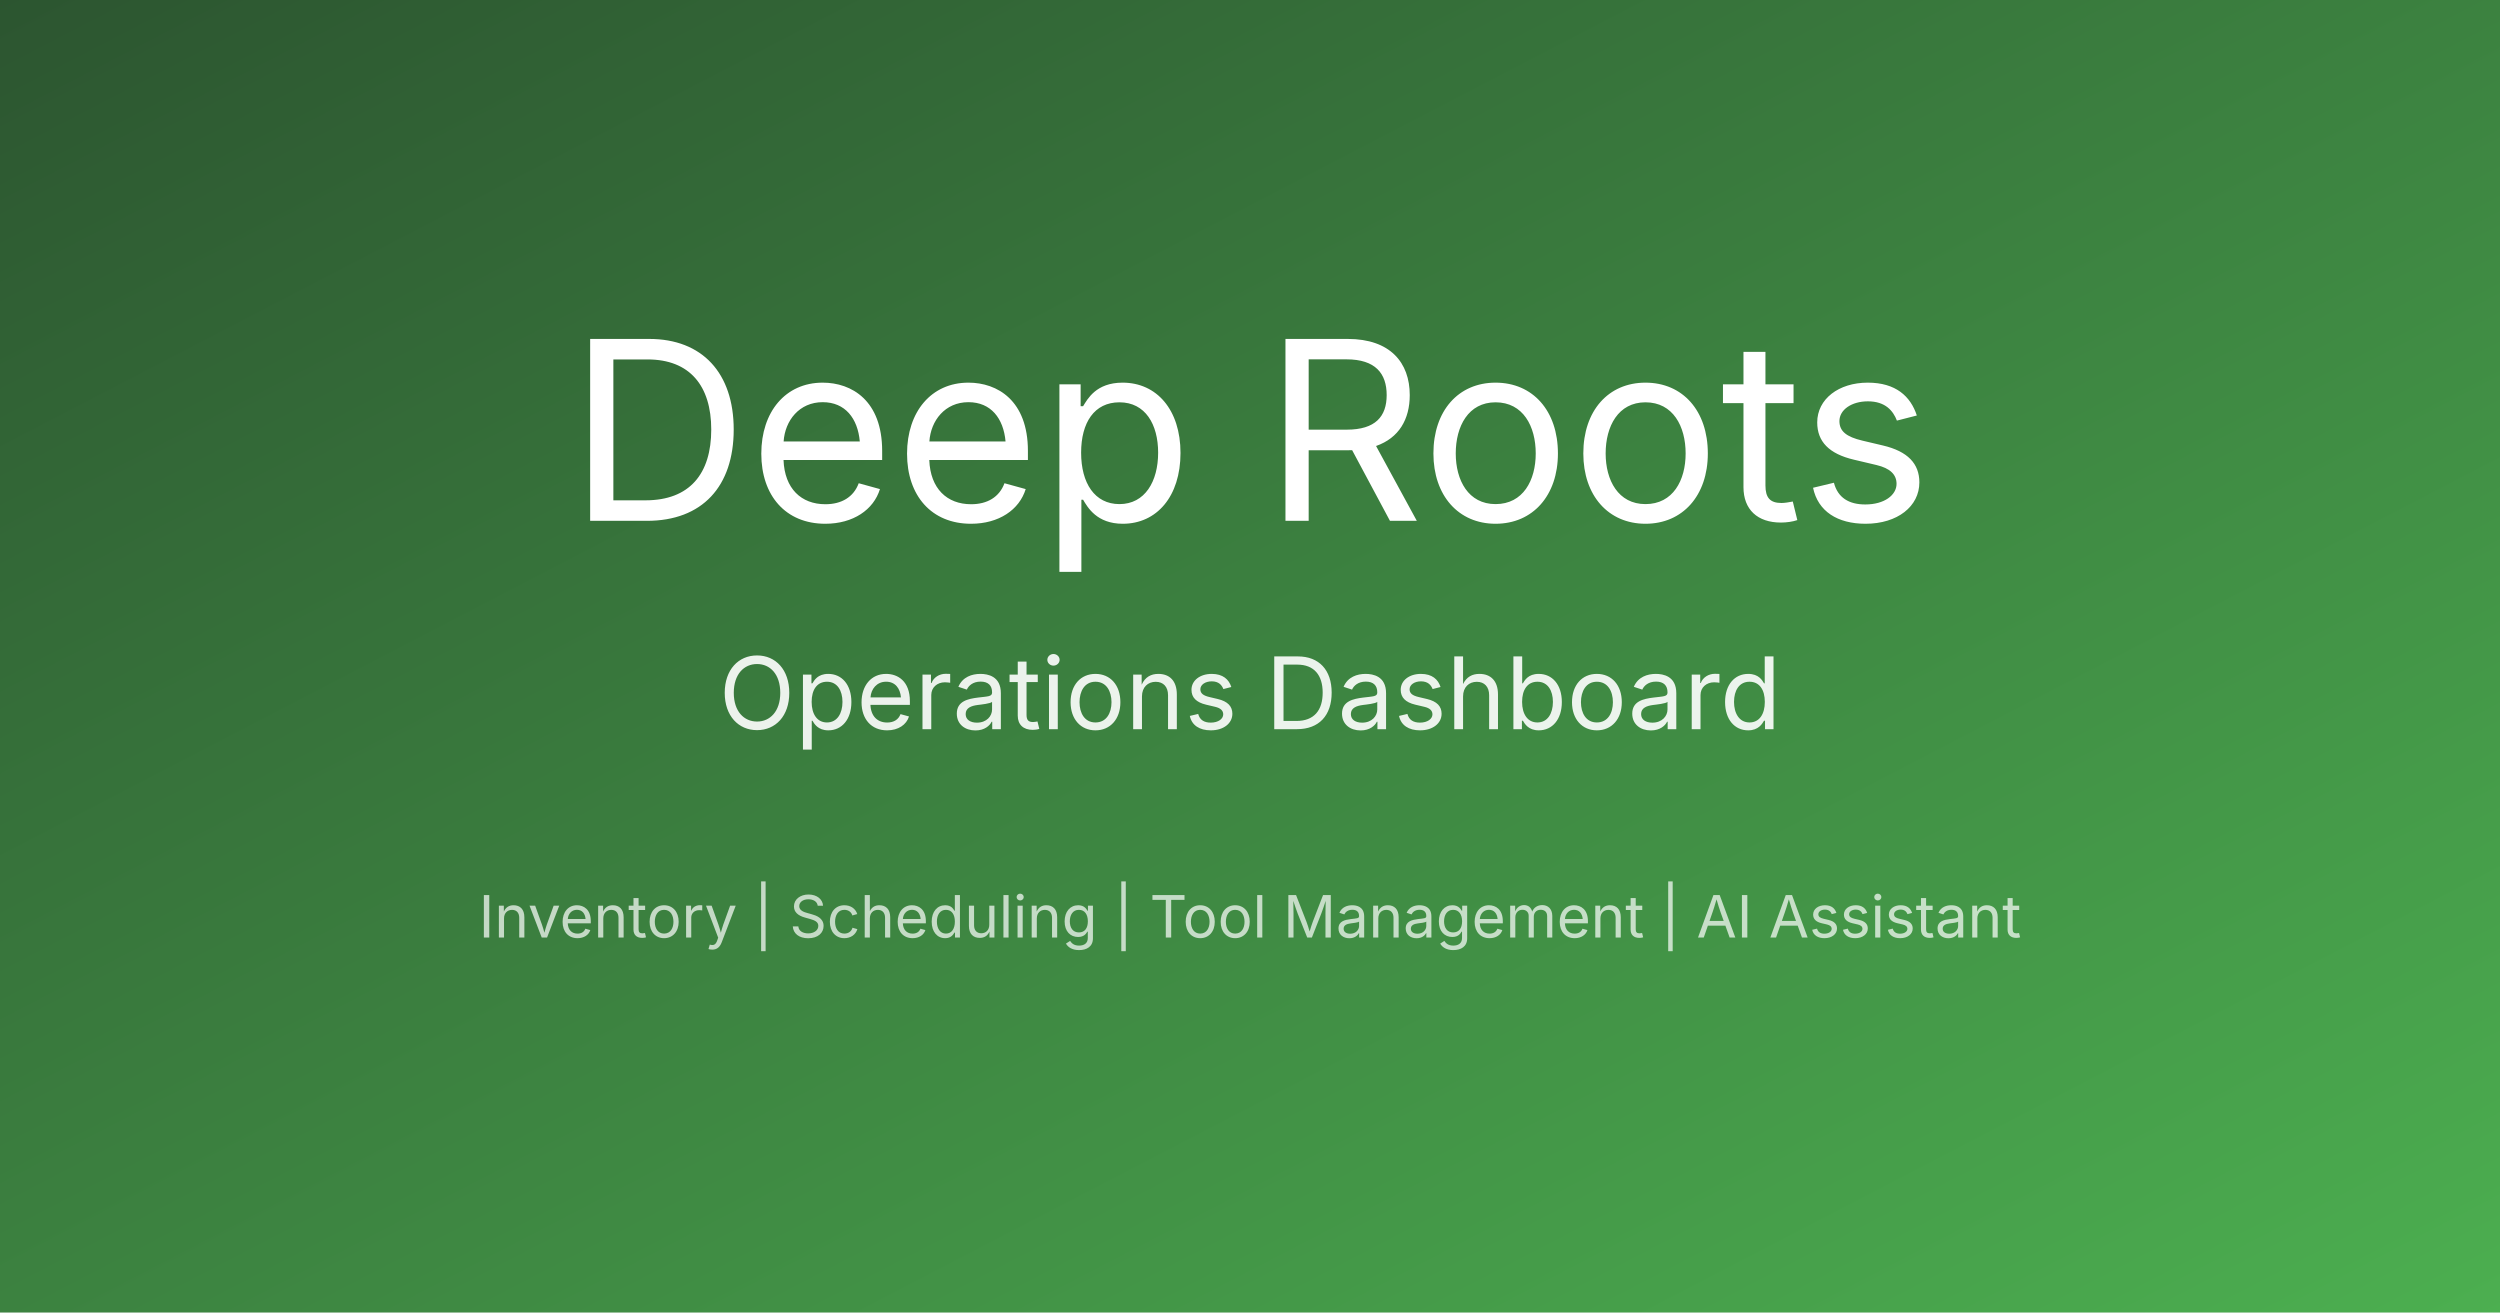
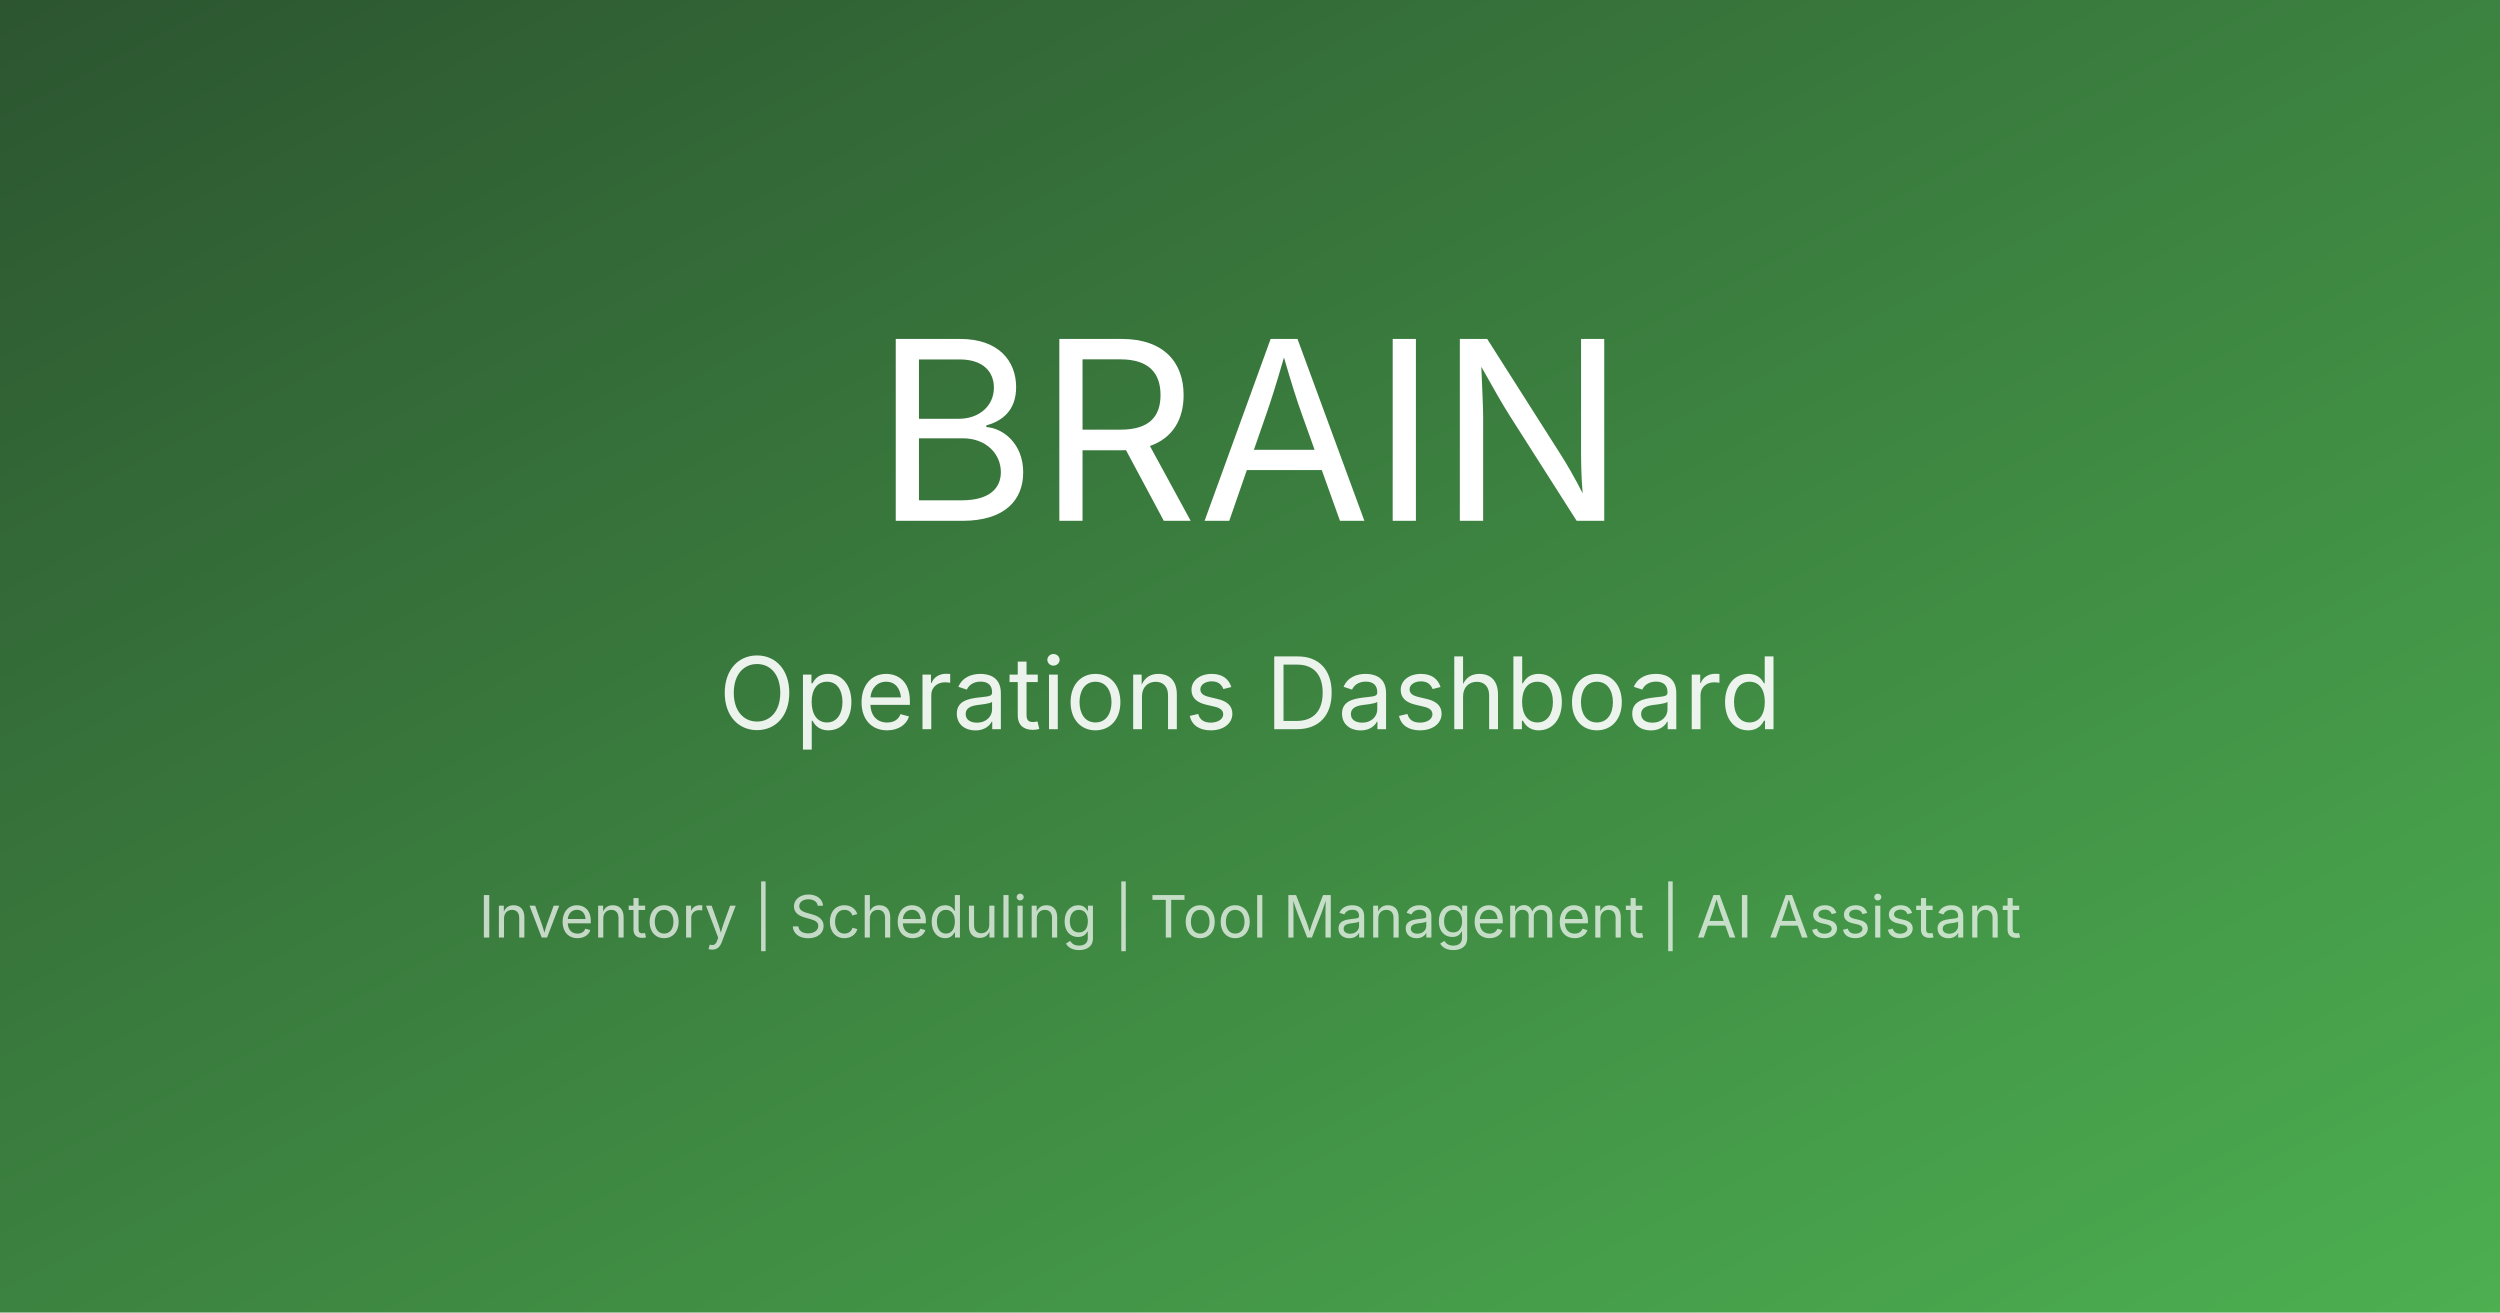
<svg xmlns="http://www.w3.org/2000/svg" width="1200" height="630" viewBox="0 0 1200 630">
  <defs>
    <linearGradient id="bg" x1="0%" y1="0%" x2="100%" y2="100%">
      <stop offset="0%" style="stop-color:#2c5530" />
      <stop offset="100%" style="stop-color:#4CAF50" />
    </linearGradient>
  </defs>
  <rect width="1200" height="630" fill="url(#bg)" />
-   <text x="600" y="250" font-family="system-ui, -apple-system, sans-serif" font-size="120" fill="white" text-anchor="middle">Deep Roots</text>
+   <text x="600" y="250" font-family="system-ui, -apple-system, sans-serif" font-size="120" fill="white" text-anchor="middle">BRAIN</text>
  <text x="600" y="350" font-family="system-ui, -apple-system, sans-serif" font-size="48" fill="rgba(255,255,255,0.9)" text-anchor="middle">Operations Dashboard</text>
  <text x="600" y="450" font-family="system-ui, -apple-system, sans-serif" font-size="28" fill="rgba(255,255,255,0.7)" text-anchor="middle">Inventory | Scheduling | Tool Management | AI Assistant</text>
</svg>
